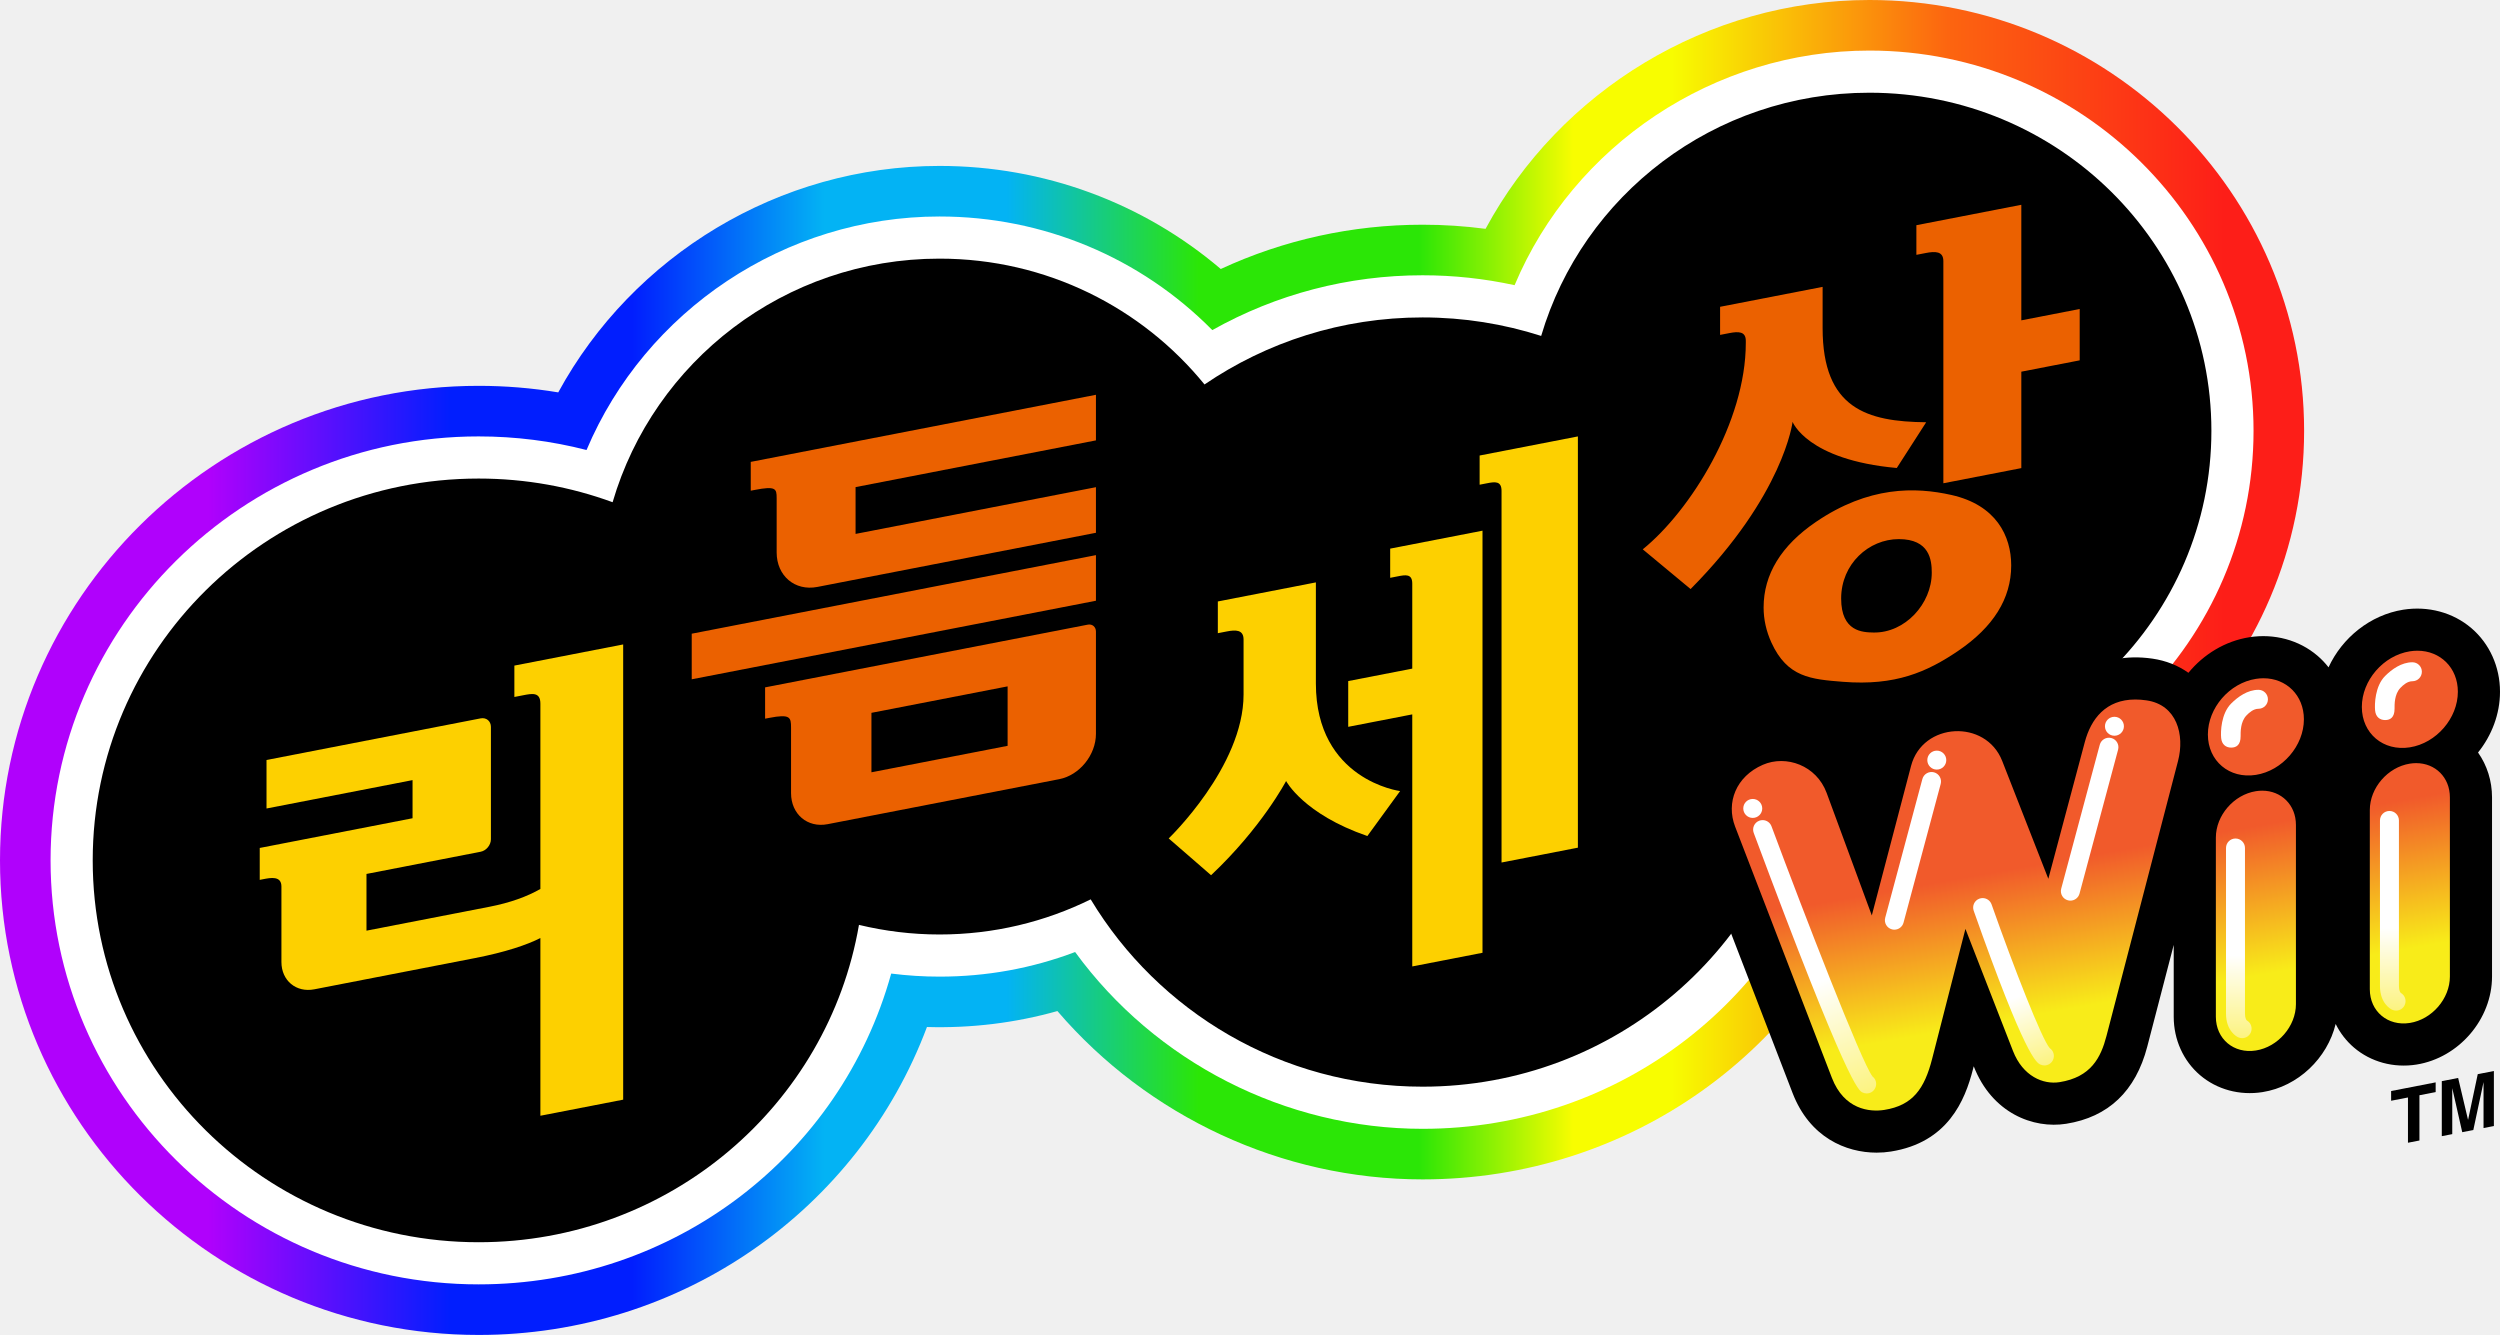
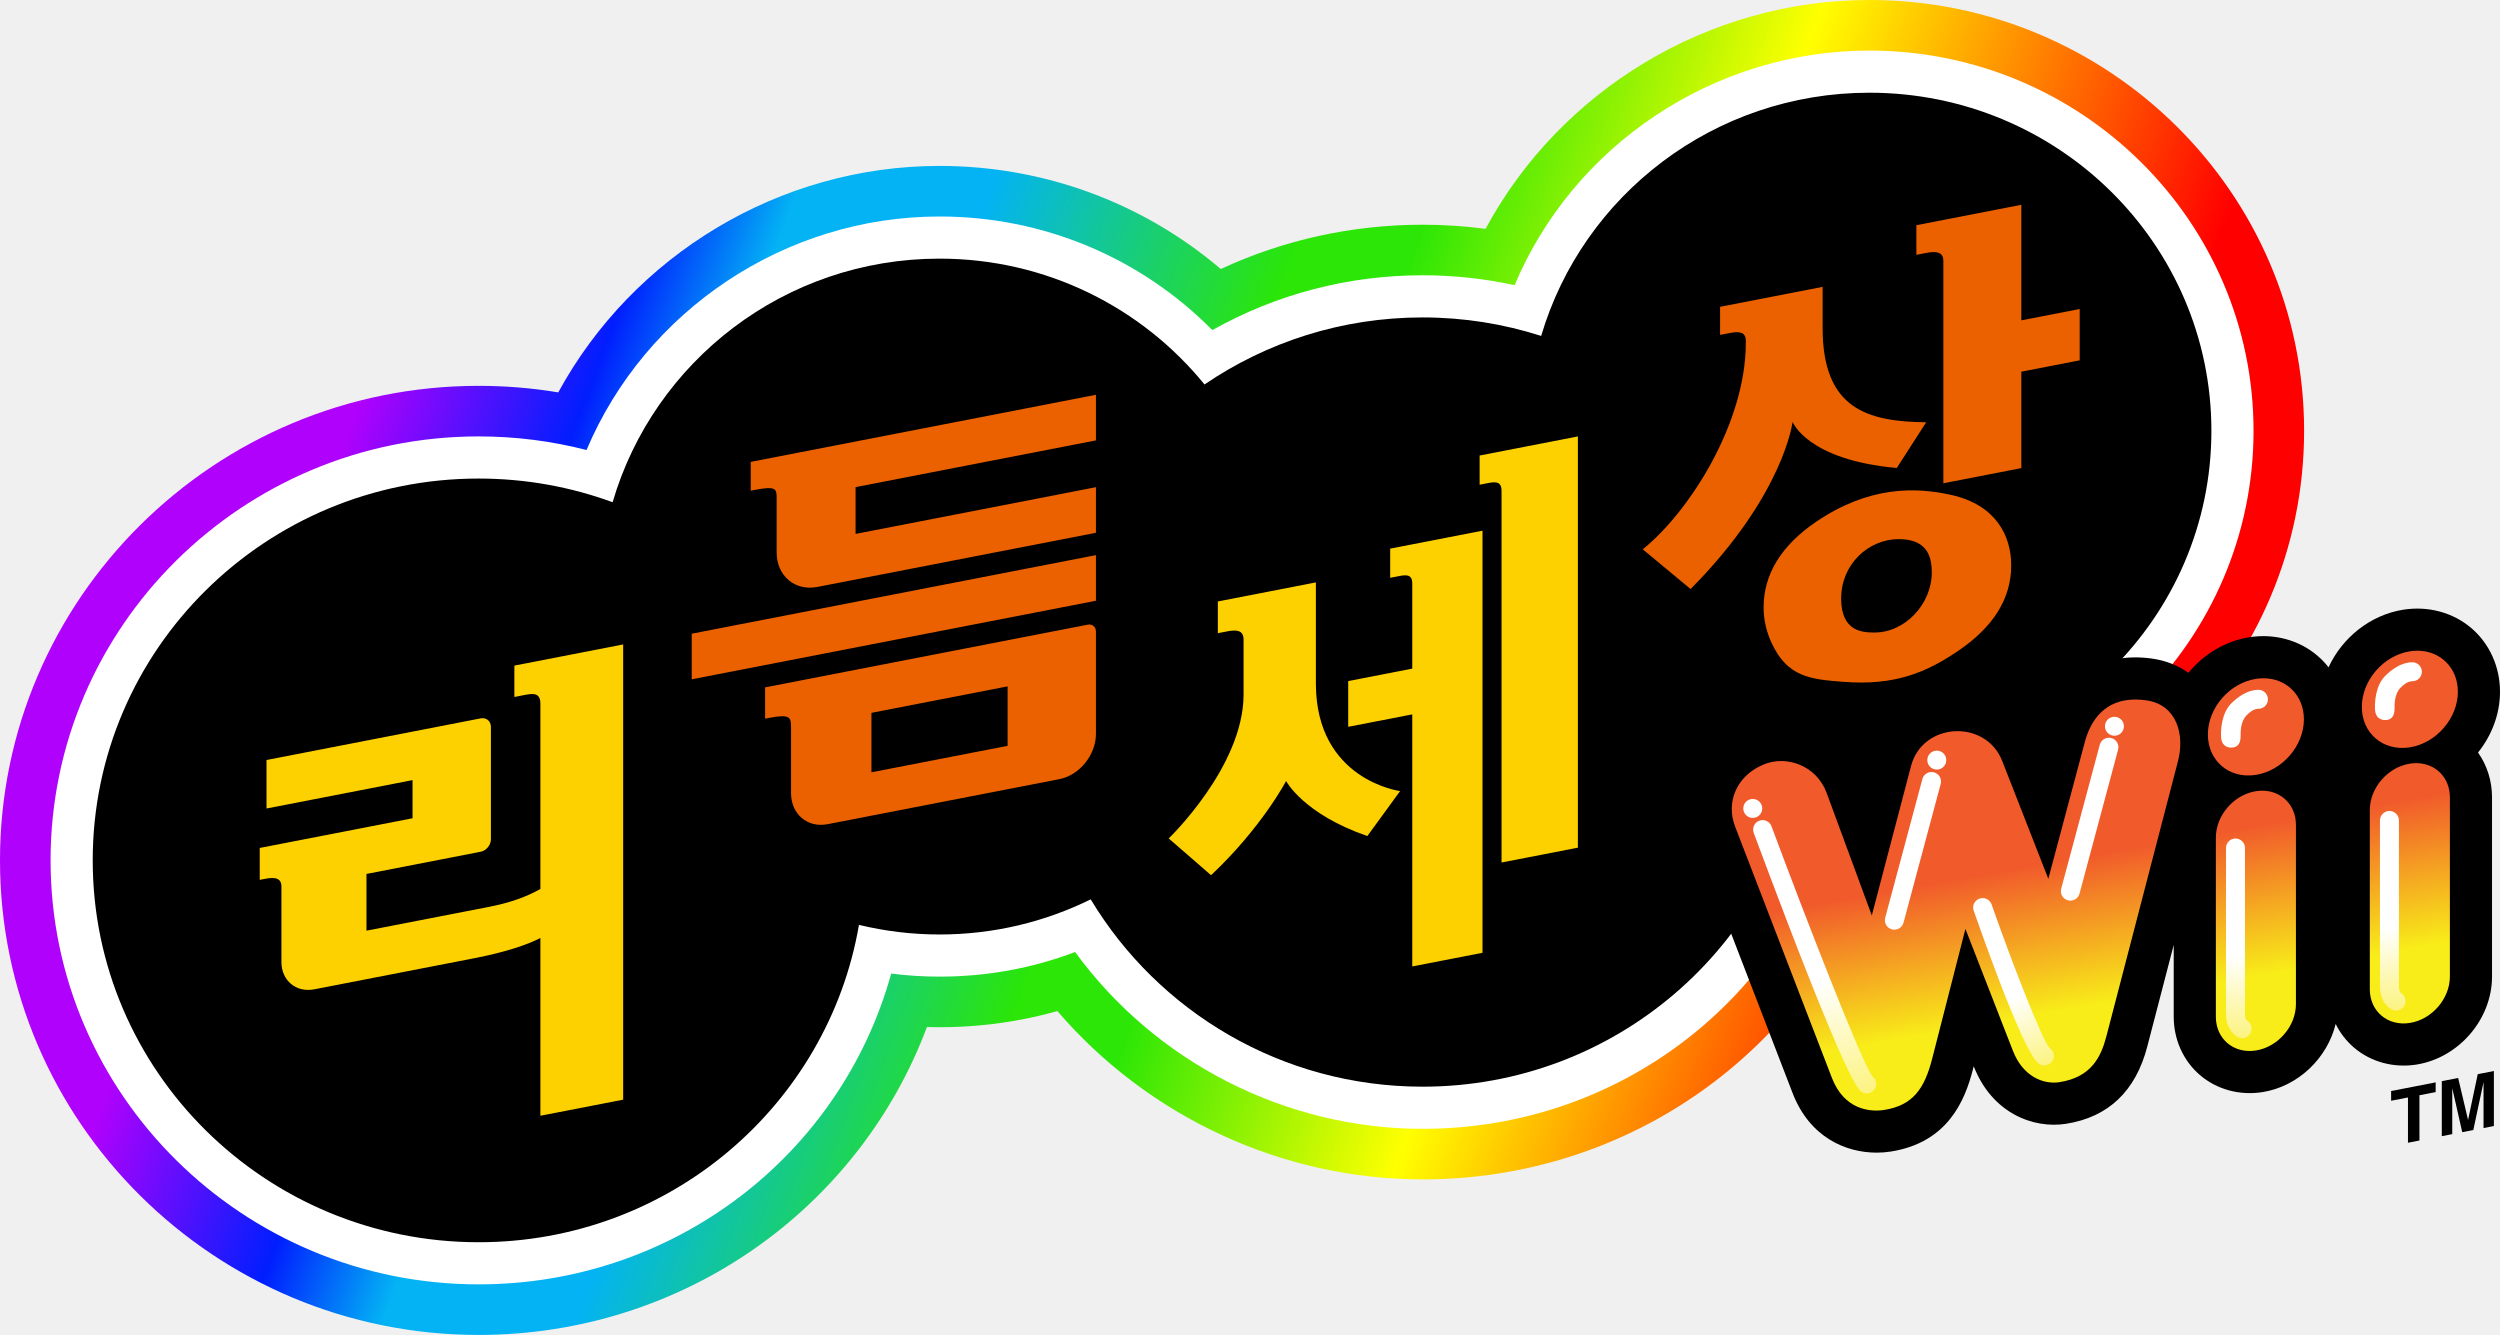
<svg xmlns="http://www.w3.org/2000/svg" version="1.1" id="svg2" width="666.667" height="355.985" viewBox="0 0 666.667 355.985">
  <defs id="defs6">
-     <linearGradient x1="0" y1="0" x2="1" y2="0" gradientUnits="userSpaceOnUse" gradientTransform="matrix(-460.8225,0,0,460.8225,460.8225,133.4947)" spreadMethod="pad" id="linearGradient48">
-       <stop style="stop-opacity:1;stop-color:#fd1e18" offset="0" id="stop22" />
-       <stop style="stop-opacity:1;stop-color:#fd1e18" offset="0.042" id="stop24" />
-       <stop style="stop-opacity:1;stop-color:#fc6510" offset="0.16" id="stop26" />
-       <stop style="stop-opacity:1;stop-color:#f8fd00" offset="0.278" id="stop28" />
-       <stop style="stop-opacity:1;stop-color:#f8fd00" offset="0.32" id="stop30" />
-       <stop style="stop-opacity:1;stop-color:#2be606" offset="0.386" id="stop32" />
-       <stop style="stop-opacity:1;stop-color:#2be606" offset="0.48" id="stop34" />
-       <stop style="stop-opacity:1;stop-color:#03b3f4" offset="0.562" id="stop36" />
-       <stop style="stop-opacity:1;stop-color:#03b3f4" offset="0.64" id="stop38" />
-       <stop style="stop-opacity:1;stop-color:#011efe" offset="0.722" id="stop40" />
-       <stop style="stop-opacity:1;stop-color:#011efe" offset="0.8" id="stop42" />
-       <stop style="stop-opacity:1;stop-color:#b001fc" offset="0.903" id="stop44" />
-       <stop style="stop-opacity:1;stop-color:#b001fc" offset="1" id="stop46" />
+     <linearGradient x1="0" y1="0" x2="1" y2="0" gradientUnits="userSpaceOnUse" gradientTransform="matrix(-389.4923,141.7636,141.7636,389.4923,423.9278,64.37614)" spreadMethod="pad" id="linearGradient42">
+       <stop style="stop-opacity:1;stop-color:#ff0000" offset="0" id="stop22" />
+       <stop style="stop-opacity:1;stop-color:#ff0000" offset="0.079" id="stop24" />
+       <stop style="stop-opacity:1;stop-color:#ffff00" offset="0.3" id="stop26" />
+       <stop style="stop-opacity:1;stop-color:#2be606" offset="0.447" id="stop28" />
+       <stop style="stop-opacity:1;stop-color:#2be606" offset="0.5" id="stop30" />
+       <stop style="stop-opacity:1;stop-color:#03b3f4" offset="0.65" id="stop32" />
+       <stop style="stop-opacity:1;stop-color:#03b3f4" offset="0.738" id="stop34" />
+       <stop style="stop-opacity:1;stop-color:#011efe" offset="0.8" id="stop36" />
+       <stop style="stop-opacity:1;stop-color:#b001fc" offset="0.903" id="stop38" />
+       <stop style="stop-opacity:1;stop-color:#b001fc" offset="1" id="stop40" />
    </linearGradient>
-     <clipPath clipPathUnits="userSpaceOnUse" id="clipPath58">
-       <path d="M 0,266.989 H 500 V 0 H 0 Z" id="path56" />
+     <clipPath clipPathUnits="userSpaceOnUse" id="clipPath52">
+       <path d="M 0,266.989 H 500 V 0 H 0 Z" id="path50" />
    </clipPath>
-     <linearGradient x1="0" y1="0" x2="1" y2="0" gradientUnits="userSpaceOnUse" gradientTransform="matrix(-12.78822,72.52559,72.52559,12.78822,430.2004,53.18994)" spreadMethod="pad" id="linearGradient94">
-       <stop style="stop-opacity:1;stop-color:#f8ec19" offset="0" id="stop86" />
-       <stop style="stop-opacity:1;stop-color:#f8ec19" offset="0.2" id="stop88" />
-       <stop style="stop-opacity:1;stop-color:#f15a2b" offset="0.6" id="stop90" />
-       <stop style="stop-opacity:1;stop-color:#f15a2b" offset="1" id="stop92" />
+     <linearGradient x1="0" y1="0" x2="1" y2="0" gradientUnits="userSpaceOnUse" gradientTransform="matrix(-12.78822,72.52559,72.52559,12.78822,430.2004,53.18994)" spreadMethod="pad" id="linearGradient88">
+       <stop style="stop-opacity:1;stop-color:#f8ec19" offset="0" id="stop80" />
+       <stop style="stop-opacity:1;stop-color:#f8ec19" offset="0.2" id="stop82" />
+       <stop style="stop-opacity:1;stop-color:#f15a2b" offset="0.6" id="stop84" />
+       <stop style="stop-opacity:1;stop-color:#f15a2b" offset="1" id="stop86" />
    </linearGradient>
-     <clipPath clipPathUnits="userSpaceOnUse" id="clipPath104">
-       <path d="M 0,266.989 H 500 V 0 H 0 Z" id="path102" />
+     <clipPath clipPathUnits="userSpaceOnUse" id="clipPath98">
+       <path d="M 0,266.989 H 500 V 0 H 0 Z" id="path96" />
    </clipPath>
-     <linearGradient x1="0" y1="0" x2="1" y2="0" gradientUnits="userSpaceOnUse" gradientTransform="matrix(21.05369,-54.84674,-54.84674,-21.05369,352.3515,103.0382)" spreadMethod="pad" id="linearGradient136">
-       <stop style="stop-opacity:1;stop-color:#ffffff" offset="0" id="stop130" />
-       <stop style="stop-opacity:1;stop-color:#ffffff" offset="0.585" id="stop132" />
-       <stop style="stop-opacity:1;stop-color:#fcf380" offset="1" id="stop134" />
+     <linearGradient x1="0" y1="0" x2="1" y2="0" gradientUnits="userSpaceOnUse" gradientTransform="matrix(21.05369,-54.84674,-54.84674,-21.05369,352.3515,103.0382)" spreadMethod="pad" id="linearGradient130">
+       <stop style="stop-opacity:1;stop-color:#ffffff" offset="0" id="stop124" />
+       <stop style="stop-opacity:1;stop-color:#ffffff" offset="0.585" id="stop126" />
+       <stop style="stop-opacity:1;stop-color:#fcf380" offset="1" id="stop128" />
    </linearGradient>
-     <linearGradient x1="0" y1="0" x2="1" y2="0" gradientUnits="userSpaceOnUse" gradientTransform="matrix(12.87562,-33.54214,-33.54214,-12.87562,396.1544,87.36453)" spreadMethod="pad" id="linearGradient158">
-       <stop style="stop-opacity:1;stop-color:#ffffff" offset="0" id="stop152" />
-       <stop style="stop-opacity:1;stop-color:#ffffff" offset="0.585" id="stop154" />
-       <stop style="stop-opacity:1;stop-color:#fcf380" offset="1" id="stop156" />
+     <linearGradient x1="0" y1="0" x2="1" y2="0" gradientUnits="userSpaceOnUse" gradientTransform="matrix(12.87562,-33.54214,-33.54214,-12.87562,396.1544,87.36453)" spreadMethod="pad" id="linearGradient152">
+       <stop style="stop-opacity:1;stop-color:#ffffff" offset="0" id="stop146" />
+       <stop style="stop-opacity:1;stop-color:#ffffff" offset="0.585" id="stop148" />
+       <stop style="stop-opacity:1;stop-color:#fcf380" offset="1" id="stop150" />
    </linearGradient>
-     <clipPath clipPathUnits="userSpaceOnUse" id="clipPath168">
-       <path d="M 0,266.989 H 500 V 0 H 0 Z" id="path166" />
+     <clipPath clipPathUnits="userSpaceOnUse" id="clipPath162">
+       <path d="M 0,266.989 H 500 V 0 H 0 Z" id="path160" />
    </clipPath>
-     <linearGradient x1="0" y1="0" x2="1" y2="0" gradientUnits="userSpaceOnUse" gradientTransform="matrix(0,-39.93063,-39.93063,0,447.762,99.28786)" spreadMethod="pad" id="linearGradient200">
-       <stop style="stop-opacity:1;stop-color:#ffffff" offset="0" id="stop194" />
-       <stop style="stop-opacity:1;stop-color:#ffffff" offset="0.585" id="stop196" />
-       <stop style="stop-opacity:1;stop-color:#fcf380" offset="1" id="stop198" />
+     <linearGradient x1="0" y1="0" x2="1" y2="0" gradientUnits="userSpaceOnUse" gradientTransform="matrix(0,-39.93063,-39.93063,0,447.762,99.28786)" spreadMethod="pad" id="linearGradient194">
+       <stop style="stop-opacity:1;stop-color:#ffffff" offset="0" id="stop188" />
+       <stop style="stop-opacity:1;stop-color:#ffffff" offset="0.585" id="stop190" />
+       <stop style="stop-opacity:1;stop-color:#fcf380" offset="1" id="stop192" />
    </linearGradient>
-     <clipPath clipPathUnits="userSpaceOnUse" id="clipPath210">
-       <path d="M 0,266.989 H 500 V 0 H 0 Z" id="path208" />
+     <clipPath clipPathUnits="userSpaceOnUse" id="clipPath204">
+       <path d="M 0,266.989 H 500 V 0 H 0 Z" id="path202" />
    </clipPath>
-     <linearGradient x1="0" y1="0" x2="1" y2="0" gradientUnits="userSpaceOnUse" gradientTransform="matrix(0,-39.93063,-39.93063,0,478.5536,104.797)" spreadMethod="pad" id="linearGradient234">
-       <stop style="stop-opacity:1;stop-color:#ffffff" offset="0" id="stop228" />
-       <stop style="stop-opacity:1;stop-color:#ffffff" offset="0.585" id="stop230" />
-       <stop style="stop-opacity:1;stop-color:#fcf380" offset="1" id="stop232" />
+     <linearGradient x1="0" y1="0" x2="1" y2="0" gradientUnits="userSpaceOnUse" gradientTransform="matrix(0,-39.93063,-39.93063,0,478.5536,104.797)" spreadMethod="pad" id="linearGradient228">
+       <stop style="stop-opacity:1;stop-color:#ffffff" offset="0" id="stop222" />
+       <stop style="stop-opacity:1;stop-color:#ffffff" offset="0.585" id="stop224" />
+       <stop style="stop-opacity:1;stop-color:#fcf380" offset="1" id="stop226" />
    </linearGradient>
-     <clipPath clipPathUnits="userSpaceOnUse" id="clipPath244">
-       <path d="M 0,266.989 H 500 V 0 H 0 Z" id="path242" />
+     <clipPath clipPathUnits="userSpaceOnUse" id="clipPath238">
+       <path d="M 0,266.989 H 500 V 0 H 0 Z" id="path236" />
    </clipPath>
  </defs>
  <g id="g8" transform="matrix(1.333333,0,0,-1.333333,0,355.9853)">
    <g id="g10">
      <g id="g12">
        <g id="g18">
          <g id="g20">
-             <path d="m 373.883,266.99 c -32.387,0 -61.889,-18.16 -76.769,-45.767 v 0 c -4.164,0.549 -8.369,0.824 -12.593,0.824 v 0 c -14.081,0 -27.795,-3.032 -40.367,-8.858 v 0 c -15.557,13.243 -35.36,20.616 -56.248,20.616 v 0 c -32.114,0 -61.354,-17.948 -76.256,-45.294 v 0 c -5.236,0.871 -10.553,1.311 -15.922,1.311 v 0 C 42.943,189.822 0,147.244 0,94.91 v 0 C 0,42.577 42.943,0 95.728,0 v 0 c 40.665,0 75.951,25.042 89.662,61.586 v 0 c 8.929,-0.256 17.688,0.823 26.092,3.191 v 0 c 18.062,-21.066 44.85,-33.666 73.039,-33.666 v 0 c 41.494,0 77.16,25.882 90.412,63.556 v 0 c 47.456,0.559 85.89,38.994 85.89,86.158 v 0 c 0,47.511 -39.002,86.165 -86.94,86.165 z" style="fill:url(#linearGradient48);stroke:none" id="path50" />
+             <path d="m 373.883,266.99 c -32.387,0 -61.889,-18.16 -76.769,-45.767 v 0 c -4.164,0.549 -8.369,0.824 -12.593,0.824 v 0 c -14.081,0 -27.795,-3.032 -40.367,-8.858 v 0 c -15.557,13.243 -35.36,20.616 -56.248,20.616 v 0 c -32.114,0 -61.354,-17.948 -76.256,-45.294 v 0 c -5.236,0.871 -10.553,1.311 -15.922,1.311 v 0 C 42.943,189.822 0,147.244 0,94.91 v 0 C 0,42.577 42.943,0 95.728,0 v 0 c 40.665,0 75.951,25.042 89.662,61.586 v 0 c 8.929,-0.256 17.688,0.823 26.092,3.191 v 0 c 18.062,-21.066 44.85,-33.666 73.039,-33.666 v 0 c 41.494,0 77.16,25.882 90.412,63.556 v 0 c 47.456,0.559 85.89,38.994 85.89,86.158 v 0 c 0,47.511 -39.002,86.165 -86.94,86.165 z" style="fill:url(#linearGradient42);stroke:none" id="path44" />
          </g>
        </g>
      </g>
    </g>
-     <g id="g52">
-       <g id="g54" clip-path="url(#clipPath58)">
-         <g id="g60" transform="translate(373.8827,256.8753)">
-           <path d="m 0,0 c -31.108,0 -59.198,-18.931 -70.964,-46.924 -6.03,1.317 -12.19,1.982 -18.397,1.982 -14.859,0 -29.258,-3.771 -42.06,-10.964 -14.347,14.523 -33.846,22.721 -54.555,22.721 -30.927,0 -58.834,-18.829 -70.6,-46.705 -7.017,1.808 -14.246,2.722 -21.579,2.722 -47.208,0 -85.613,-38.039 -85.613,-84.797 0,-46.757 38.405,-84.796 85.613,-84.796 38.965,0 72.405,25.68 82.513,62.161 3.21,-0.407 6.441,-0.612 9.666,-0.612 9.388,0 18.48,1.652 27.118,4.92 16.022,-21.976 42.015,-35.359 69.497,-35.359 39.635,0 73.326,26.385 83.003,63.814 2.122,-0.176 4.246,-0.265 6.358,-0.265 42.361,0 76.826,34.117 76.826,76.052 C 76.826,-34.116 42.361,0 0,0" style="fill:#ffffff;fill-opacity:1;fill-rule:nonzero;stroke:none" id="path62" />
+     <g id="g46">
+       <g id="g48" clip-path="url(#clipPath52)">
+         <g id="g54" transform="translate(373.8827,256.8753)">
+           <path d="m 0,0 c -31.108,0 -59.198,-18.931 -70.964,-46.924 -6.03,1.317 -12.19,1.982 -18.397,1.982 -14.859,0 -29.258,-3.771 -42.06,-10.964 -14.347,14.523 -33.846,22.721 -54.555,22.721 -30.927,0 -58.834,-18.829 -70.6,-46.705 -7.017,1.808 -14.246,2.722 -21.579,2.722 -47.208,0 -85.613,-38.039 -85.613,-84.797 0,-46.757 38.405,-84.796 85.613,-84.796 38.965,0 72.405,25.68 82.513,62.161 3.21,-0.407 6.441,-0.612 9.666,-0.612 9.388,0 18.48,1.652 27.118,4.92 16.022,-21.976 42.015,-35.359 69.497,-35.359 39.635,0 73.326,26.385 83.003,63.814 2.122,-0.176 4.246,-0.265 6.358,-0.265 42.361,0 76.826,34.117 76.826,76.052 C 76.826,-34.116 42.361,0 0,0" style="fill:#ffffff;fill-opacity:1;fill-rule:nonzero;stroke:none" id="path56" />
        </g>
-         <g id="g64" transform="translate(373.8821,248.4471)">
-           <path d="m 0,0 c -31.108,0 -57.348,-20.539 -65.648,-48.643 -7.474,2.394 -15.439,3.7 -23.713,3.7 -16.184,0 -31.2,-4.953 -43.618,-13.407 -12.482,15.343 -31.58,25.165 -52.996,25.165 -31.007,0 -57.155,-20.577 -65.385,-48.717 -8.348,3.058 -17.373,4.734 -26.795,4.734 -42.628,0 -77.184,-34.192 -77.184,-76.369 0,-42.177 34.556,-76.368 77.184,-76.368 38.182,0 69.868,27.439 76.066,63.47 5.168,-1.245 10.56,-1.921 16.114,-1.921 10.861,0 21.121,2.537 30.232,7.026 13.508,-22.438 38.177,-37.464 66.382,-37.464 38.554,0 70.509,28.07 76.362,64.784 4.21,-0.801 8.553,-1.235 12.999,-1.235 37.775,0 68.398,30.276 68.398,67.623 C 68.398,-30.276 37.775,0 0,0" style="fill:#000000;fill-opacity:1;fill-rule:nonzero;stroke:none" id="path66" />
+         <g id="g58" transform="translate(373.8821,248.4471)">
+           <path d="m 0,0 c -31.108,0 -57.348,-20.539 -65.648,-48.643 -7.474,2.394 -15.439,3.7 -23.713,3.7 -16.184,0 -31.2,-4.953 -43.618,-13.407 -12.482,15.343 -31.58,25.165 -52.996,25.165 -31.007,0 -57.155,-20.577 -65.385,-48.717 -8.348,3.058 -17.373,4.734 -26.795,4.734 -42.628,0 -77.184,-34.192 -77.184,-76.369 0,-42.177 34.556,-76.368 77.184,-76.368 38.182,0 69.868,27.439 76.066,63.47 5.168,-1.245 10.56,-1.921 16.114,-1.921 10.861,0 21.121,2.537 30.232,7.026 13.508,-22.438 38.177,-37.464 66.382,-37.464 38.554,0 70.509,28.07 76.362,64.784 4.21,-0.801 8.553,-1.235 12.999,-1.235 37.775,0 68.398,30.276 68.398,67.623 C 68.398,-30.276 37.775,0 0,0" style="fill:#000000;fill-opacity:1;fill-rule:nonzero;stroke:none" id="path60" />
        </g>
-         <path d="m 368.231,110.299 h 43.695 v 14.336 h -43.695 z" style="fill:#000000;fill-opacity:1;fill-rule:nonzero;stroke:none" id="path68" />
-         <g id="g70" transform="translate(500,128.6442)">
-           <path d="m 0,0 c 0,4.975 -2.086,9.61 -5.724,12.718 -3.669,3.134 -8.642,4.475 -13.624,3.688 -6.616,-1.049 -12.221,-5.616 -14.944,-11.526 -0.658,0.845 -1.401,1.626 -2.224,2.328 -3.669,3.135 -8.644,4.479 -13.623,3.689 -4.847,-0.768 -9.15,-3.424 -12.176,-7.112 -2.064,1.468 -4.502,2.439 -7.177,2.829 C -80.07,8.157 -88.382,2.598 -91.18,-7.89 l -0.674,-2.526 c -2.953,7.107 -9.859,11.377 -17.732,10.926 -7.951,-0.464 -14.372,-5.649 -16.354,-13.209 l -1.056,-4.023 c -1.821,4.464 -5.225,7.94 -9.647,9.828 -4.545,1.941 -9.704,1.944 -14.154,0.007 -9.251,-4.026 -13.569,-13.968 -10.043,-23.127 l 19.354,-50.241 c 3.424,-8.891 10.662,-11.93 16.817,-11.93 0.983,0 1.94,0.078 2.848,0.222 11.395,1.805 14.819,10.234 16.404,16.418 l 0.162,0.634 0.003,-0.006 c 3.655,-9.385 11.922,-12.536 18.477,-11.495 8.448,1.337 13.907,6.527 16.225,15.426 l 5.294,20.347 v -14.375 c 0,-4.559 1.919,-8.813 5.264,-11.671 3.373,-2.879 7.925,-4.115 12.49,-3.394 7.134,1.131 12.967,6.786 14.636,13.632 0.887,-1.8 2.125,-3.413 3.666,-4.729 3.373,-2.878 7.925,-4.116 12.49,-3.394 8.476,1.344 15.116,9.075 15.116,17.601 v 35.848 c 0,3.281 -0.994,6.404 -2.798,8.962 C -1.653,-8.745 0,-4.471 0,0" style="fill:#000000;fill-opacity:1;fill-rule:nonzero;stroke:none" id="path72" />
+         <path d="m 368.231,110.299 h 43.695 v 14.336 h -43.695 z" style="fill:#000000;fill-opacity:1;fill-rule:nonzero;stroke:none" id="path62" />
+         <g id="g64" transform="translate(500,128.6442)">
+           <path d="m 0,0 c 0,4.975 -2.086,9.61 -5.724,12.718 -3.669,3.134 -8.642,4.475 -13.624,3.688 -6.616,-1.049 -12.221,-5.616 -14.944,-11.526 -0.658,0.845 -1.401,1.626 -2.224,2.328 -3.669,3.135 -8.644,4.479 -13.623,3.689 -4.847,-0.768 -9.15,-3.424 -12.176,-7.112 -2.064,1.468 -4.502,2.439 -7.177,2.829 C -80.07,8.157 -88.382,2.598 -91.18,-7.89 l -0.674,-2.526 c -2.953,7.107 -9.859,11.377 -17.732,10.926 -7.951,-0.464 -14.372,-5.649 -16.354,-13.209 l -1.056,-4.023 c -1.821,4.464 -5.225,7.94 -9.647,9.828 -4.545,1.941 -9.704,1.944 -14.154,0.007 -9.251,-4.026 -13.569,-13.968 -10.043,-23.127 l 19.354,-50.241 c 3.424,-8.891 10.662,-11.93 16.817,-11.93 0.983,0 1.94,0.078 2.848,0.222 11.395,1.805 14.819,10.234 16.404,16.418 l 0.162,0.634 0.003,-0.006 c 3.655,-9.385 11.922,-12.536 18.477,-11.495 8.448,1.337 13.907,6.527 16.225,15.426 l 5.294,20.347 v -14.375 c 0,-4.559 1.919,-8.813 5.264,-11.671 3.373,-2.879 7.925,-4.115 12.49,-3.394 7.134,1.131 12.967,6.786 14.636,13.632 0.887,-1.8 2.125,-3.413 3.666,-4.729 3.373,-2.878 7.925,-4.116 12.49,-3.394 8.476,1.344 15.116,9.075 15.116,17.601 v 35.848 c 0,3.281 -0.994,6.404 -2.798,8.962 C -1.653,-8.745 0,-4.471 0,0" style="fill:#000000;fill-opacity:1;fill-rule:nonzero;stroke:none" id="path66" />
        </g>
      </g>
    </g>
-     <g id="g74">
-       <g id="g76">
-         <g id="g82">
-           <g id="g84">
-             <path d="m 481.97,136.725 c -5.303,-0.839 -9.601,-5.819 -9.601,-11.123 v 0 c 0,-5.303 4.298,-8.921 9.601,-8.081 v 0 c 5.303,0.84 9.602,5.82 9.602,11.123 v 0 c 0,4.788 -3.504,8.202 -8.088,8.202 v 0 c -0.493,0 -0.999,-0.039 -1.514,-0.121 m -30.791,-5.509 c -5.304,-0.84 -9.602,-5.82 -9.602,-11.123 v 0 c 0,-5.303 4.298,-8.92 9.602,-8.081 v 0 c 5.303,0.84 9.601,5.82 9.601,11.123 v 0 c 0,4.788 -3.504,8.203 -8.087,8.202 v 0 c -0.493,0 -0.999,-0.039 -1.514,-0.121 m -34.216,-12.635 -7.297,-27.352 -9.225,23.57 c -3.299,8.426 -15.933,7.754 -18.229,-0.993 v 0 l -7.85,-29.906 -9.031,24.5 c -2.034,5.518 -8.098,7.66 -12.765,5.629 v 0 c -5.354,-2.329 -7.395,-7.555 -5.54,-12.369 v 0 l 19.353,-50.241 c 2.444,-6.345 7.551,-6.877 10.482,-6.413 v 0 c 5.711,0.905 8.037,4.25 9.558,10.186 v 0 l 6.667,26.02 9.516,-24.427 c 1.966,-5.049 6.039,-6.746 9.305,-6.228 v 0 c 6.289,0.996 8.267,4.924 9.385,9.224 v 0 l 14.315,55.018 c 1.357,5.216 -0.208,11.229 -6.314,12.119 v 0 c -0.787,0.115 -1.528,0.169 -2.229,0.169 v 0 c -5.926,0 -8.873,-3.905 -10.101,-8.506 m 65.008,-4.32 c -4.422,-0.7 -8.008,-4.852 -8.008,-9.274 v 0 -35.848 c 0,-4.423 3.586,-7.439 8.008,-6.739 v 0 c 4.421,0.7 8.007,4.853 8.007,9.276 v 0 35.847 c 0,3.993 -2.922,6.839 -6.744,6.839 v 0 c -0.411,0 -0.833,-0.033 -1.263,-0.101 m -30.792,-5.509 c -4.422,-0.7 -8.007,-4.852 -8.007,-9.275 v 0 -35.847 c 0,-4.423 3.585,-7.44 8.007,-6.739 v 0 c 4.422,0.7 8.007,4.853 8.007,9.275 v 0 35.848 c 0,3.992 -2.923,6.839 -6.745,6.839 v 0 c -0.411,0 -0.832,-0.033 -1.262,-0.101" style="fill:url(#linearGradient94);stroke:none" id="path96" />
+     <g id="g68">
+       <g id="g70">
+         <g id="g76">
+           <g id="g78">
+             <path d="m 481.97,136.725 c -5.303,-0.839 -9.601,-5.819 -9.601,-11.123 v 0 c 0,-5.303 4.298,-8.921 9.601,-8.081 v 0 c 5.303,0.84 9.602,5.82 9.602,11.123 v 0 c 0,4.788 -3.504,8.202 -8.088,8.202 v 0 c -0.493,0 -0.999,-0.039 -1.514,-0.121 m -30.791,-5.509 c -5.304,-0.84 -9.602,-5.82 -9.602,-11.123 v 0 c 0,-5.303 4.298,-8.92 9.602,-8.081 v 0 c 5.303,0.84 9.601,5.82 9.601,11.123 v 0 c 0,4.788 -3.504,8.203 -8.087,8.202 v 0 c -0.493,0 -0.999,-0.039 -1.514,-0.121 m -34.216,-12.635 -7.297,-27.352 -9.225,23.57 c -3.299,8.426 -15.933,7.754 -18.229,-0.993 v 0 l -7.85,-29.906 -9.031,24.5 c -2.034,5.518 -8.098,7.66 -12.765,5.629 v 0 c -5.354,-2.329 -7.395,-7.555 -5.54,-12.369 v 0 l 19.353,-50.241 c 2.444,-6.345 7.551,-6.877 10.482,-6.413 v 0 c 5.711,0.905 8.037,4.25 9.558,10.186 v 0 l 6.667,26.02 9.516,-24.427 c 1.966,-5.049 6.039,-6.746 9.305,-6.228 v 0 c 6.289,0.996 8.267,4.924 9.385,9.224 v 0 l 14.315,55.018 c 1.357,5.216 -0.208,11.229 -6.314,12.119 v 0 c -0.787,0.115 -1.528,0.169 -2.229,0.169 v 0 c -5.926,0 -8.873,-3.905 -10.101,-8.506 m 65.008,-4.32 c -4.422,-0.7 -8.008,-4.852 -8.008,-9.274 v 0 -35.848 c 0,-4.423 3.586,-7.439 8.008,-6.739 v 0 c 4.421,0.7 8.007,4.853 8.007,9.276 v 0 35.847 c 0,3.993 -2.922,6.839 -6.744,6.839 v 0 c -0.411,0 -0.833,-0.033 -1.263,-0.101 m -30.792,-5.509 c -4.422,-0.7 -8.007,-4.852 -8.007,-9.275 v 0 -35.847 c 0,-4.423 3.585,-7.44 8.007,-6.739 v 0 c 4.422,0.7 8.007,4.853 8.007,9.275 v 0 35.848 c 0,3.992 -2.923,6.839 -6.745,6.839 v 0 c -0.411,0 -0.832,-0.033 -1.262,-0.101" style="fill:url(#linearGradient88);stroke:none" id="path90" />
          </g>
        </g>
      </g>
    </g>
-     <g id="g98">
-       <g id="g100" clip-path="url(#clipPath104)">
-         <g id="g106" transform="translate(352.4478,105.3015)">
-           <path d="m 0,0 c 0,-1.047 -0.849,-1.896 -1.896,-1.896 -1.048,0 -1.897,0.849 -1.897,1.896 0,1.047 0.849,1.896 1.897,1.896 C -0.849,1.896 0,1.047 0,0" style="fill:#ffffff;fill-opacity:1;fill-rule:nonzero;stroke:none" id="path108" />
+     <g id="g92">
+       <g id="g94" clip-path="url(#clipPath98)">
+         <g id="g100" transform="translate(352.4478,105.3015)">
+           <path d="m 0,0 c 0,-1.047 -0.849,-1.896 -1.896,-1.896 -1.048,0 -1.897,0.849 -1.897,1.896 0,1.047 0.849,1.896 1.897,1.896 C -0.849,1.896 0,1.047 0,0" style="fill:#ffffff;fill-opacity:1;fill-rule:nonzero;stroke:none" id="path102" />
        </g>
-         <g id="g110" transform="translate(389.2556,114.966)">
-           <path d="m 0,0 c 0,-1.047 -0.849,-1.896 -1.896,-1.896 -1.048,0 -1.897,0.849 -1.897,1.896 0,1.047 0.849,1.896 1.897,1.896 C -0.849,1.896 0,1.047 0,0" style="fill:#ffffff;fill-opacity:1;fill-rule:nonzero;stroke:none" id="path112" />
+         <g id="g104" transform="translate(389.2556,114.966)">
+           <path d="m 0,0 c 0,-1.047 -0.849,-1.896 -1.896,-1.896 -1.048,0 -1.897,0.849 -1.897,1.896 0,1.047 0.849,1.896 1.897,1.896 C -0.849,1.896 0,1.047 0,0" style="fill:#ffffff;fill-opacity:1;fill-rule:nonzero;stroke:none" id="path106" />
        </g>
-         <g id="g114" transform="translate(424.7838,121.7355)">
-           <path d="m 0,0 c 0,-1.047 -0.849,-1.896 -1.896,-1.896 -1.048,0 -1.897,0.849 -1.897,1.896 0,1.047 0.849,1.896 1.897,1.896 C -0.849,1.896 0,1.047 0,0" style="fill:#ffffff;fill-opacity:1;fill-rule:nonzero;stroke:none" id="path116" />
+         <g id="g108" transform="translate(424.7838,121.7355)">
+           <path d="m 0,0 c 0,-1.047 -0.849,-1.896 -1.896,-1.896 -1.048,0 -1.897,0.849 -1.897,1.896 0,1.047 0.849,1.896 1.897,1.896 C -0.849,1.896 0,1.047 0,0" style="fill:#ffffff;fill-opacity:1;fill-rule:nonzero;stroke:none" id="path110" />
        </g>
      </g>
    </g>
-     <g id="g118">
-       <g id="g120">
-         <g id="g126">
-           <g id="g128">
-             <path d="m 351.86,102.849 c -0.982,-0.365 -1.482,-1.457 -1.117,-2.439 v 0 C 369.538,49.926 371.7,48.882 372.513,48.489 v 0 c 0.267,-0.128 0.547,-0.19 0.823,-0.19 v 0 c 0.705,0 1.383,0.396 1.709,1.073 v 0 c 0.396,0.822 0.148,1.789 -0.545,2.324 v 0 c -2.211,2.861 -13.523,32.102 -20.201,50.038 v 0 c -0.285,0.764 -1.009,1.234 -1.778,1.234 v 0 c -0.22,0 -0.443,-0.038 -0.661,-0.119" style="fill:url(#linearGradient136);stroke:none" id="path138" />
+     <g id="g112">
+       <g id="g114">
+         <g id="g120">
+           <g id="g122">
+             <path d="m 351.86,102.849 c -0.982,-0.365 -1.482,-1.457 -1.117,-2.439 v 0 C 369.538,49.926 371.7,48.882 372.513,48.489 v 0 c 0.267,-0.128 0.547,-0.19 0.823,-0.19 v 0 c 0.705,0 1.383,0.396 1.709,1.073 v 0 c 0.396,0.822 0.148,1.789 -0.545,2.324 v 0 c -2.211,2.861 -13.523,32.102 -20.201,50.038 v 0 c -0.285,0.764 -1.009,1.234 -1.778,1.234 v 0 c -0.22,0 -0.443,-0.038 -0.661,-0.119" style="fill:url(#linearGradient130);stroke:none" id="path132" />
          </g>
        </g>
      </g>
    </g>
-     <g id="g140">
-       <g id="g142">
-         <g id="g148">
-           <g id="g150">
-             <path d="m 395.897,87.265 c -0.988,-0.348 -1.506,-1.43 -1.159,-2.418 v 0 c 10.325,-29.313 12.579,-30.402 13.317,-30.759 v 0 c 0.268,-0.128 0.548,-0.189 0.824,-0.189 v 0 c 0.705,0 1.382,0.395 1.708,1.073 v 0 c 0.417,0.861 0.124,1.881 -0.65,2.399 v 0 c -1.576,1.804 -7.114,15.941 -11.62,28.735 v 0 c -0.275,0.78 -1.006,1.267 -1.789,1.267 v 0 c -0.209,0 -0.422,-0.035 -0.631,-0.108" style="fill:url(#linearGradient158);stroke:none" id="path160" />
+     <g id="g134">
+       <g id="g136">
+         <g id="g142">
+           <g id="g144">
+             <path d="m 395.897,87.265 c -0.988,-0.348 -1.506,-1.43 -1.159,-2.418 v 0 c 10.325,-29.313 12.579,-30.402 13.317,-30.759 v 0 c 0.268,-0.128 0.548,-0.189 0.824,-0.189 v 0 c 0.705,0 1.382,0.395 1.708,1.073 v 0 c 0.417,0.861 0.124,1.881 -0.65,2.399 v 0 c -1.576,1.804 -7.114,15.941 -11.62,28.735 v 0 c -0.275,0.78 -1.006,1.267 -1.789,1.267 v 0 c -0.209,0 -0.422,-0.035 -0.631,-0.108" style="fill:url(#linearGradient152);stroke:none" id="path154" />
          </g>
        </g>
      </g>
    </g>
-     <g id="g162">
-       <g id="g164" clip-path="url(#clipPath168)">
-         <g id="g170" transform="translate(378.8755,81.0515)">
-           <path d="m 0,0 c -0.163,0 -0.328,0.021 -0.492,0.066 -1.013,0.271 -1.612,1.31 -1.342,2.322 L 5.6,30.132 c 0.272,1.012 1.314,1.611 2.323,1.341 1.012,-0.271 1.612,-1.311 1.342,-2.322 L 1.831,1.407 C 1.603,0.559 0.836,0 0,0" style="fill:#ffffff;fill-opacity:1;fill-rule:nonzero;stroke:none" id="path172" />
+     <g id="g156">
+       <g id="g158" clip-path="url(#clipPath162)">
+         <g id="g164" transform="translate(378.8755,81.0515)">
+           <path d="m 0,0 c -0.163,0 -0.328,0.021 -0.492,0.066 -1.013,0.271 -1.612,1.31 -1.342,2.322 L 5.6,30.132 c 0.272,1.012 1.314,1.611 2.323,1.341 1.012,-0.271 1.612,-1.311 1.342,-2.322 L 1.831,1.407 C 1.603,0.559 0.836,0 0,0" style="fill:#ffffff;fill-opacity:1;fill-rule:nonzero;stroke:none" id="path166" />
        </g>
-         <g id="g174" transform="translate(414.0742,86.8608)">
-           <path d="m 0,0 c -0.163,0 -0.328,0.021 -0.492,0.066 -1.013,0.271 -1.612,1.31 -1.342,2.322 L 5.882,31.18 c 0.271,1.012 1.315,1.611 2.323,1.34 1.012,-0.27 1.611,-1.31 1.341,-2.322 L 1.831,1.407 C 1.603,0.559 0.836,0 0,0" style="fill:#ffffff;fill-opacity:1;fill-rule:nonzero;stroke:none" id="path176" />
+         <g id="g168" transform="translate(414.0742,86.8608)">
+           <path d="m 0,0 c -0.163,0 -0.328,0.021 -0.492,0.066 -1.013,0.271 -1.612,1.31 -1.342,2.322 L 5.882,31.18 c 0.271,1.012 1.315,1.611 2.323,1.34 1.012,-0.27 1.611,-1.31 1.341,-2.322 L 1.831,1.407 C 1.603,0.559 0.836,0 0,0" style="fill:#ffffff;fill-opacity:1;fill-rule:nonzero;stroke:none" id="path170" />
        </g>
-         <g id="g178" transform="translate(451.6895,129.0262)">
-           <path d="m 0,0 c -2.184,0 -4.133,-1.421 -5.452,-2.74 -2.039,-2.04 -2.126,-5.675 -2.006,-6.905 0.126,-1.301 0.959,-1.914 2.006,-1.914 1.047,0 1.885,0.541 1.885,2.25 0,0.835 -0.057,2.901 1.17,4.183 0.553,0.579 1.409,1.333 2.397,1.333 1.047,0 1.896,0.85 1.896,1.897 C 1.896,-0.849 1.047,0 0,0" style="fill:#ffffff;fill-opacity:1;fill-rule:nonzero;stroke:none" id="path180" />
+         <g id="g172" transform="translate(451.6895,129.0262)">
+           <path d="m 0,0 c -2.184,0 -4.133,-1.421 -5.452,-2.74 -2.039,-2.04 -2.126,-5.675 -2.006,-6.905 0.126,-1.301 0.959,-1.914 2.006,-1.914 1.047,0 1.885,0.541 1.885,2.25 0,0.835 -0.057,2.901 1.17,4.183 0.553,0.579 1.409,1.333 2.397,1.333 1.047,0 1.896,0.85 1.896,1.897 C 1.896,-0.849 1.047,0 0,0" style="fill:#ffffff;fill-opacity:1;fill-rule:nonzero;stroke:none" id="path174" />
        </g>
      </g>
    </g>
-     <g id="g182">
-       <g id="g184">
-         <g id="g190">
-           <g id="g192">
-             <path d="M 445.202,97.392 V 64.28 c 0,-3.522 2.178,-4.632 2.427,-4.747 v 0 c 0.258,-0.119 0.528,-0.176 0.794,-0.176 v 0 c 0.717,0 1.403,0.408 1.722,1.101 v 0 c 0.42,0.903 0.066,1.968 -0.788,2.448 v 0 c -0.066,0.066 -0.362,0.413 -0.362,1.374 v 0 33.112 c 0,1.046 -0.85,1.896 -1.897,1.896 v 0 c -1.046,0 -1.896,-0.85 -1.896,-1.896" style="fill:url(#linearGradient200);stroke:none" id="path202" />
+     <g id="g176">
+       <g id="g178">
+         <g id="g184">
+           <g id="g186">
+             <path d="M 445.202,97.392 V 64.28 c 0,-3.522 2.178,-4.632 2.427,-4.747 v 0 c 0.258,-0.119 0.528,-0.176 0.794,-0.176 v 0 c 0.717,0 1.403,0.408 1.722,1.101 v 0 c 0.42,0.903 0.066,1.968 -0.788,2.448 v 0 c -0.066,0.066 -0.362,0.413 -0.362,1.374 v 0 33.112 c 0,1.046 -0.85,1.896 -1.897,1.896 v 0 c -1.046,0 -1.896,-0.85 -1.896,-1.896" style="fill:url(#linearGradient194);stroke:none" id="path196" />
          </g>
        </g>
      </g>
    </g>
-     <g id="g204">
-       <g id="g206" clip-path="url(#clipPath210)">
-         <g id="g212" transform="translate(482.4781,134.5353)">
-           <path d="m 0,0 c -2.184,0 -4.133,-1.421 -5.452,-2.74 -2.039,-2.04 -2.126,-5.675 -2.006,-6.905 0.126,-1.301 0.959,-1.914 2.006,-1.914 1.047,0 1.885,0.541 1.885,2.25 0,0.835 -0.057,2.901 1.17,4.183 0.553,0.579 1.409,1.333 2.397,1.333 1.047,0 1.896,0.85 1.896,1.897 C 1.896,-0.849 1.047,0 0,0" style="fill:#ffffff;fill-opacity:1;fill-rule:nonzero;stroke:none" id="path214" />
+     <g id="g198">
+       <g id="g200" clip-path="url(#clipPath204)">
+         <g id="g206" transform="translate(482.4781,134.5353)">
+           <path d="m 0,0 c -2.184,0 -4.133,-1.421 -5.452,-2.74 -2.039,-2.04 -2.126,-5.675 -2.006,-6.905 0.126,-1.301 0.959,-1.914 2.006,-1.914 1.047,0 1.885,0.541 1.885,2.25 0,0.835 -0.057,2.901 1.17,4.183 0.553,0.579 1.409,1.333 2.397,1.333 1.047,0 1.896,0.85 1.896,1.897 C 1.896,-0.849 1.047,0 0,0" style="fill:#ffffff;fill-opacity:1;fill-rule:nonzero;stroke:none" id="path208" />
        </g>
      </g>
    </g>
-     <g id="g216">
-       <g id="g218">
-         <g id="g224">
-           <g id="g226">
-             <path d="M 475.994,102.901 V 69.79 c 0,-3.523 2.178,-4.632 2.426,-4.748 v 0 c 0.258,-0.119 0.528,-0.175 0.795,-0.175 v 0 c 0.716,0 1.403,0.407 1.722,1.1 v 0 c 0.42,0.904 0.066,1.968 -0.789,2.447 v 0 c -0.066,0.067 -0.362,0.413 -0.362,1.376 v 0 33.111 c 0,1.046 -0.849,1.896 -1.896,1.896 v 0 c -1.048,0 -1.896,-0.85 -1.896,-1.896" style="fill:url(#linearGradient234);stroke:none" id="path236" />
+     <g id="g210">
+       <g id="g212">
+         <g id="g218">
+           <g id="g220">
+             <path d="M 475.994,102.901 V 69.79 c 0,-3.523 2.178,-4.632 2.426,-4.748 v 0 c 0.258,-0.119 0.528,-0.175 0.795,-0.175 v 0 c 0.716,0 1.403,0.407 1.722,1.1 v 0 c 0.42,0.904 0.066,1.968 -0.789,2.447 v 0 c -0.066,0.067 -0.362,0.413 -0.362,1.376 v 0 33.111 c 0,1.046 -0.849,1.896 -1.896,1.896 v 0 c -1.048,0 -1.896,-0.85 -1.896,-1.896" style="fill:url(#linearGradient228);stroke:none" id="path230" />
          </g>
        </g>
      </g>
    </g>
-     <g id="g238">
-       <g id="g240" clip-path="url(#clipPath244)">
-         <g id="g246" transform="translate(358.5166,182.6211)">
-           <path d="m 0,0 c 0,0 -1.712,-14.593 -20.398,-33.442 l -9.567,7.944 c 9.575,7.754 20.609,25.472 20.609,41.26 v 0.446 c 0,1.896 -1.467,1.894 -3.295,1.539 l -1.847,-0.359 v 5.62 L 6.006,26.994 V 18.748 C 6.006,2.624 14.901,0.032 26.72,-0.084 L 20.841,-9.23 C 2.881,-7.619 0,0 0,0 M 57.423,22.569 V 12.3 L 45.748,10.031 V -9.254 l -15.593,-3.031 v 44.434 c 0,2.001 -1.643,1.98 -3.515,1.616 L 24.76,33.4 v 5.93 l 20.988,4.079 V 20.299 Z M 16.184,-42.136 c -2.129,0.042 -6.47,0.127 -6.47,6.801 0,6.917 5.523,11.879 11.527,11.88 6.163,0 6.596,-4.176 6.596,-6.718 0,-6.231 -5.371,-12.087 -11.653,-11.963 m 15.593,27.506 c -7.237,1.631 -16.553,1.803 -27.12,-5.394 -6.948,-4.732 -10.452,-10.497 -10.452,-17.102 0,-2.38 0.522,-4.742 1.559,-7.013 3.184,-6.972 7.898,-7.346 14.308,-7.855 10.474,-0.831 16.774,1.94 23.054,6.195 7.017,4.761 10.599,10.441 10.599,17.081 0,5.928 -3.042,12.082 -11.948,14.088" style="fill:#eb6100;fill-opacity:1;fill-rule:nonzero;stroke:none" id="path248" />
+     <g id="g232">
+       <g id="g234" clip-path="url(#clipPath238)">
+         <g id="g240" transform="translate(358.5166,182.6211)">
+           <path d="m 0,0 c 0,0 -1.712,-14.593 -20.398,-33.442 l -9.567,7.944 c 9.575,7.754 20.609,25.472 20.609,41.26 v 0.446 c 0,1.896 -1.467,1.894 -3.295,1.539 l -1.847,-0.359 v 5.62 L 6.006,26.994 V 18.748 C 6.006,2.624 14.901,0.032 26.72,-0.084 L 20.841,-9.23 C 2.881,-7.619 0,0 0,0 M 57.423,22.569 V 12.3 L 45.748,10.031 V -9.254 l -15.593,-3.031 v 44.434 c 0,2.001 -1.643,1.98 -3.515,1.616 L 24.76,33.4 v 5.93 l 20.988,4.079 V 20.299 Z M 16.184,-42.136 c -2.129,0.042 -6.47,0.127 -6.47,6.801 0,6.917 5.523,11.879 11.527,11.88 6.163,0 6.596,-4.176 6.596,-6.718 0,-6.231 -5.371,-12.087 -11.653,-11.963 m 15.593,27.506 c -7.237,1.631 -16.553,1.803 -27.12,-5.394 -6.948,-4.732 -10.452,-10.497 -10.452,-17.102 0,-2.38 0.522,-4.742 1.559,-7.013 3.184,-6.972 7.898,-7.346 14.308,-7.855 10.474,-0.831 16.774,1.94 23.054,6.195 7.017,4.761 10.599,10.441 10.599,17.081 0,5.928 -3.042,12.082 -11.948,14.088" style="fill:#eb6100;fill-opacity:1;fill-rule:nonzero;stroke:none" id="path242" />
        </g>
-         <g id="g250" transform="translate(295.9252,175.8847)">
-           <path d="m 0,0 v -5.837 l 1.519,0.295 c 1.512,0.294 2.864,0.492 2.864,-1.517 v -74.339 l 15.27,2.969 V 3.82 Z m -17.888,-18.621 v -5.837 l 1.518,0.295 c 1.512,0.294 2.897,0.563 2.897,-1.446 V -42.62 l -12.808,-2.49 v -9.151 l 12.808,2.489 v -50.411 l 14.048,2.731 v 84.42 z m 1.985,-48.489 -6.55,-8.992 c -12.797,4.402 -16.253,11.004 -16.253,11.004 0,0 -4.846,-9.277 -15.004,-18.839 l -8.475,7.355 c 0,0 14.973,14.352 14.973,28.786 v 10.986 c 0,2.01 -1.588,1.968 -3.364,1.622 l -1.783,-0.346 v 6.347 l 19.61,3.812 v -20.211 c 0,-19.353 16.846,-21.524 16.846,-21.524" style="fill:#fdd000;fill-opacity:1;fill-rule:nonzero;stroke:none" id="path252" />
+         <g id="g244" transform="translate(295.9252,175.8847)">
+           <path d="m 0,0 v -5.837 l 1.519,0.295 c 1.512,0.294 2.864,0.492 2.864,-1.517 v -74.339 l 15.27,2.969 V 3.82 Z m -17.888,-18.621 v -5.837 l 1.518,0.295 c 1.512,0.294 2.897,0.563 2.897,-1.446 V -42.62 l -12.808,-2.49 v -9.151 l 12.808,2.489 v -50.411 l 14.048,2.731 v 84.42 z m 1.985,-48.489 -6.55,-8.992 c -12.797,4.402 -16.253,11.004 -16.253,11.004 0,0 -4.846,-9.277 -15.004,-18.839 l -8.475,7.355 c 0,0 14.973,14.352 14.973,28.786 v 10.986 c 0,2.01 -1.588,1.968 -3.364,1.622 l -1.783,-0.346 v 6.347 l 19.61,3.812 v -20.211 c 0,-19.353 16.846,-21.524 16.846,-21.524" style="fill:#fdd000;fill-opacity:1;fill-rule:nonzero;stroke:none" id="path246" />
        </g>
-         <g id="g254" transform="translate(171.1135,169.5672)">
-           <path d="m 0,0 v -9.36 l 48.075,9.345 v -9.12 L -7.64,-19.965 c -4.497,-0.874 -8.142,2.217 -8.142,6.905 v 10.866 c 0,1.88 -0.166,2.45 -4.383,1.63 l -0.799,-0.155 v 5.764 l 69.039,13.42 v -9.12 z m 48.075,-13.603 v -9.121 l -80.844,-15.714 v 9.12 z M 30.408,-51.744 3.175,-57.037 v 11.892 l 27.233,5.293 z m 16.039,24.236 -64.541,-12.545 v -6.262 l 0.8,0.155 c 4.224,0.821 4.39,0.13 4.39,-1.933 v -13.104 c 0,-4.22 3.281,-7.002 7.328,-6.215 l 46.324,9.004 c 4.047,0.787 7.327,4.845 7.327,9.064 v 20.455 c 0,0.938 -0.729,1.556 -1.628,1.381" style="fill:#eb6100;fill-opacity:1;fill-rule:nonzero;stroke:none" id="path256" />
+         <g id="g248" transform="translate(171.1135,169.5672)">
+           <path d="m 0,0 v -9.36 l 48.075,9.345 v -9.12 L -7.64,-19.965 c -4.497,-0.874 -8.142,2.217 -8.142,6.905 v 10.866 c 0,1.88 -0.166,2.45 -4.383,1.63 l -0.799,-0.155 v 5.764 l 69.039,13.42 v -9.12 z m 48.075,-13.603 v -9.121 l -80.844,-15.714 v 9.12 z M 30.408,-51.744 3.175,-57.037 v 11.892 l 27.233,5.293 z m 16.039,24.236 -64.541,-12.545 v -6.262 l 0.8,0.155 c 4.224,0.821 4.39,0.13 4.39,-1.933 v -13.104 c 0,-4.22 3.281,-7.002 7.328,-6.215 l 46.324,9.004 c 4.047,0.787 7.327,4.845 7.327,9.064 v 20.455 c 0,0.938 -0.729,1.556 -1.628,1.381" style="fill:#eb6100;fill-opacity:1;fill-rule:nonzero;stroke:none" id="path250" />
        </g>
-         <g id="g258" transform="translate(102.8732,133.8709)">
-           <path d="m 0,0 v -6.276 l 1.79,0.348 c 1.782,0.346 3.414,0.663 3.414,-1.679 V -44.675 C 2.571,-46.18 -0.801,-47.422 -4.957,-48.23 l -24.62,-4.785 v 11.345 l 22.83,4.438 c 1.136,0.221 2.057,1.343 2.057,2.506 v 22.463 c 0,1.163 -0.921,1.927 -2.057,1.706 l -42.823,-8.324 v -9.7 l 29.207,5.677 v -7.628 l -30.564,-5.941 v -6.382 l 0.721,0.14 c 1.458,0.283 3.618,0.703 3.618,-1.466 v -15.102 c 0,-3.722 2.947,-6.167 6.583,-5.46 l 32.148,6.249 c 6.03,1.172 10.408,2.647 13.061,4.004 v -35.541 l 16.557,3.218 V 4.23 Z" style="fill:#fdd000;fill-opacity:1;fill-rule:nonzero;stroke:none" id="path260" />
+         <g id="g252" transform="translate(102.8732,133.8709)">
+           <path d="m 0,0 v -6.276 l 1.79,0.348 c 1.782,0.346 3.414,0.663 3.414,-1.679 V -44.675 C 2.571,-46.18 -0.801,-47.422 -4.957,-48.23 l -24.62,-4.785 v 11.345 l 22.83,4.438 c 1.136,0.221 2.057,1.343 2.057,2.506 v 22.463 c 0,1.163 -0.921,1.927 -2.057,1.706 l -42.823,-8.324 v -9.7 l 29.207,5.677 v -7.628 l -30.564,-5.941 v -6.382 l 0.721,0.14 c 1.458,0.283 3.618,0.703 3.618,-1.466 v -15.102 c 0,-3.722 2.947,-6.167 6.583,-5.46 l 32.148,6.249 c 6.03,1.172 10.408,2.647 13.061,4.004 v -35.541 l 16.557,3.218 V 4.23 Z" style="fill:#fdd000;fill-opacity:1;fill-rule:nonzero;stroke:none" id="path254" />
        </g>
-         <g id="g262" transform="translate(496.7084,41.3793)">
-           <path d="m 0,0 v 9.192 l -2.045,-9.59 -2.215,-0.43 -1.996,8.804 V -1.216 L -8.35,-1.623 V 9.381 l 3.271,0.636 1.972,-8.345 0.024,0.005 1.924,9.102 3.228,0.627 V 0.402 Z M -15.116,-2.938 V 6.114 L -18.484,5.46 v 1.945 l 8.908,1.732 V 7.191 L -12.822,6.56 v -9.052 z" style="fill:#000000;fill-opacity:1;fill-rule:nonzero;stroke:none" id="path264" />
+         <g id="g256" transform="translate(496.7084,41.3793)">
+           <path d="m 0,0 v 9.192 l -2.045,-9.59 -2.215,-0.43 -1.996,8.804 V -1.216 L -8.35,-1.623 V 9.381 l 3.271,0.636 1.972,-8.345 0.024,0.005 1.924,9.102 3.228,0.627 V 0.402 Z M -15.116,-2.938 V 6.114 L -18.484,5.46 v 1.945 l 8.908,1.732 V 7.191 L -12.822,6.56 v -9.052 z" style="fill:#000000;fill-opacity:1;fill-rule:nonzero;stroke:none" id="path258" />
        </g>
      </g>
    </g>
  </g>
</svg>
